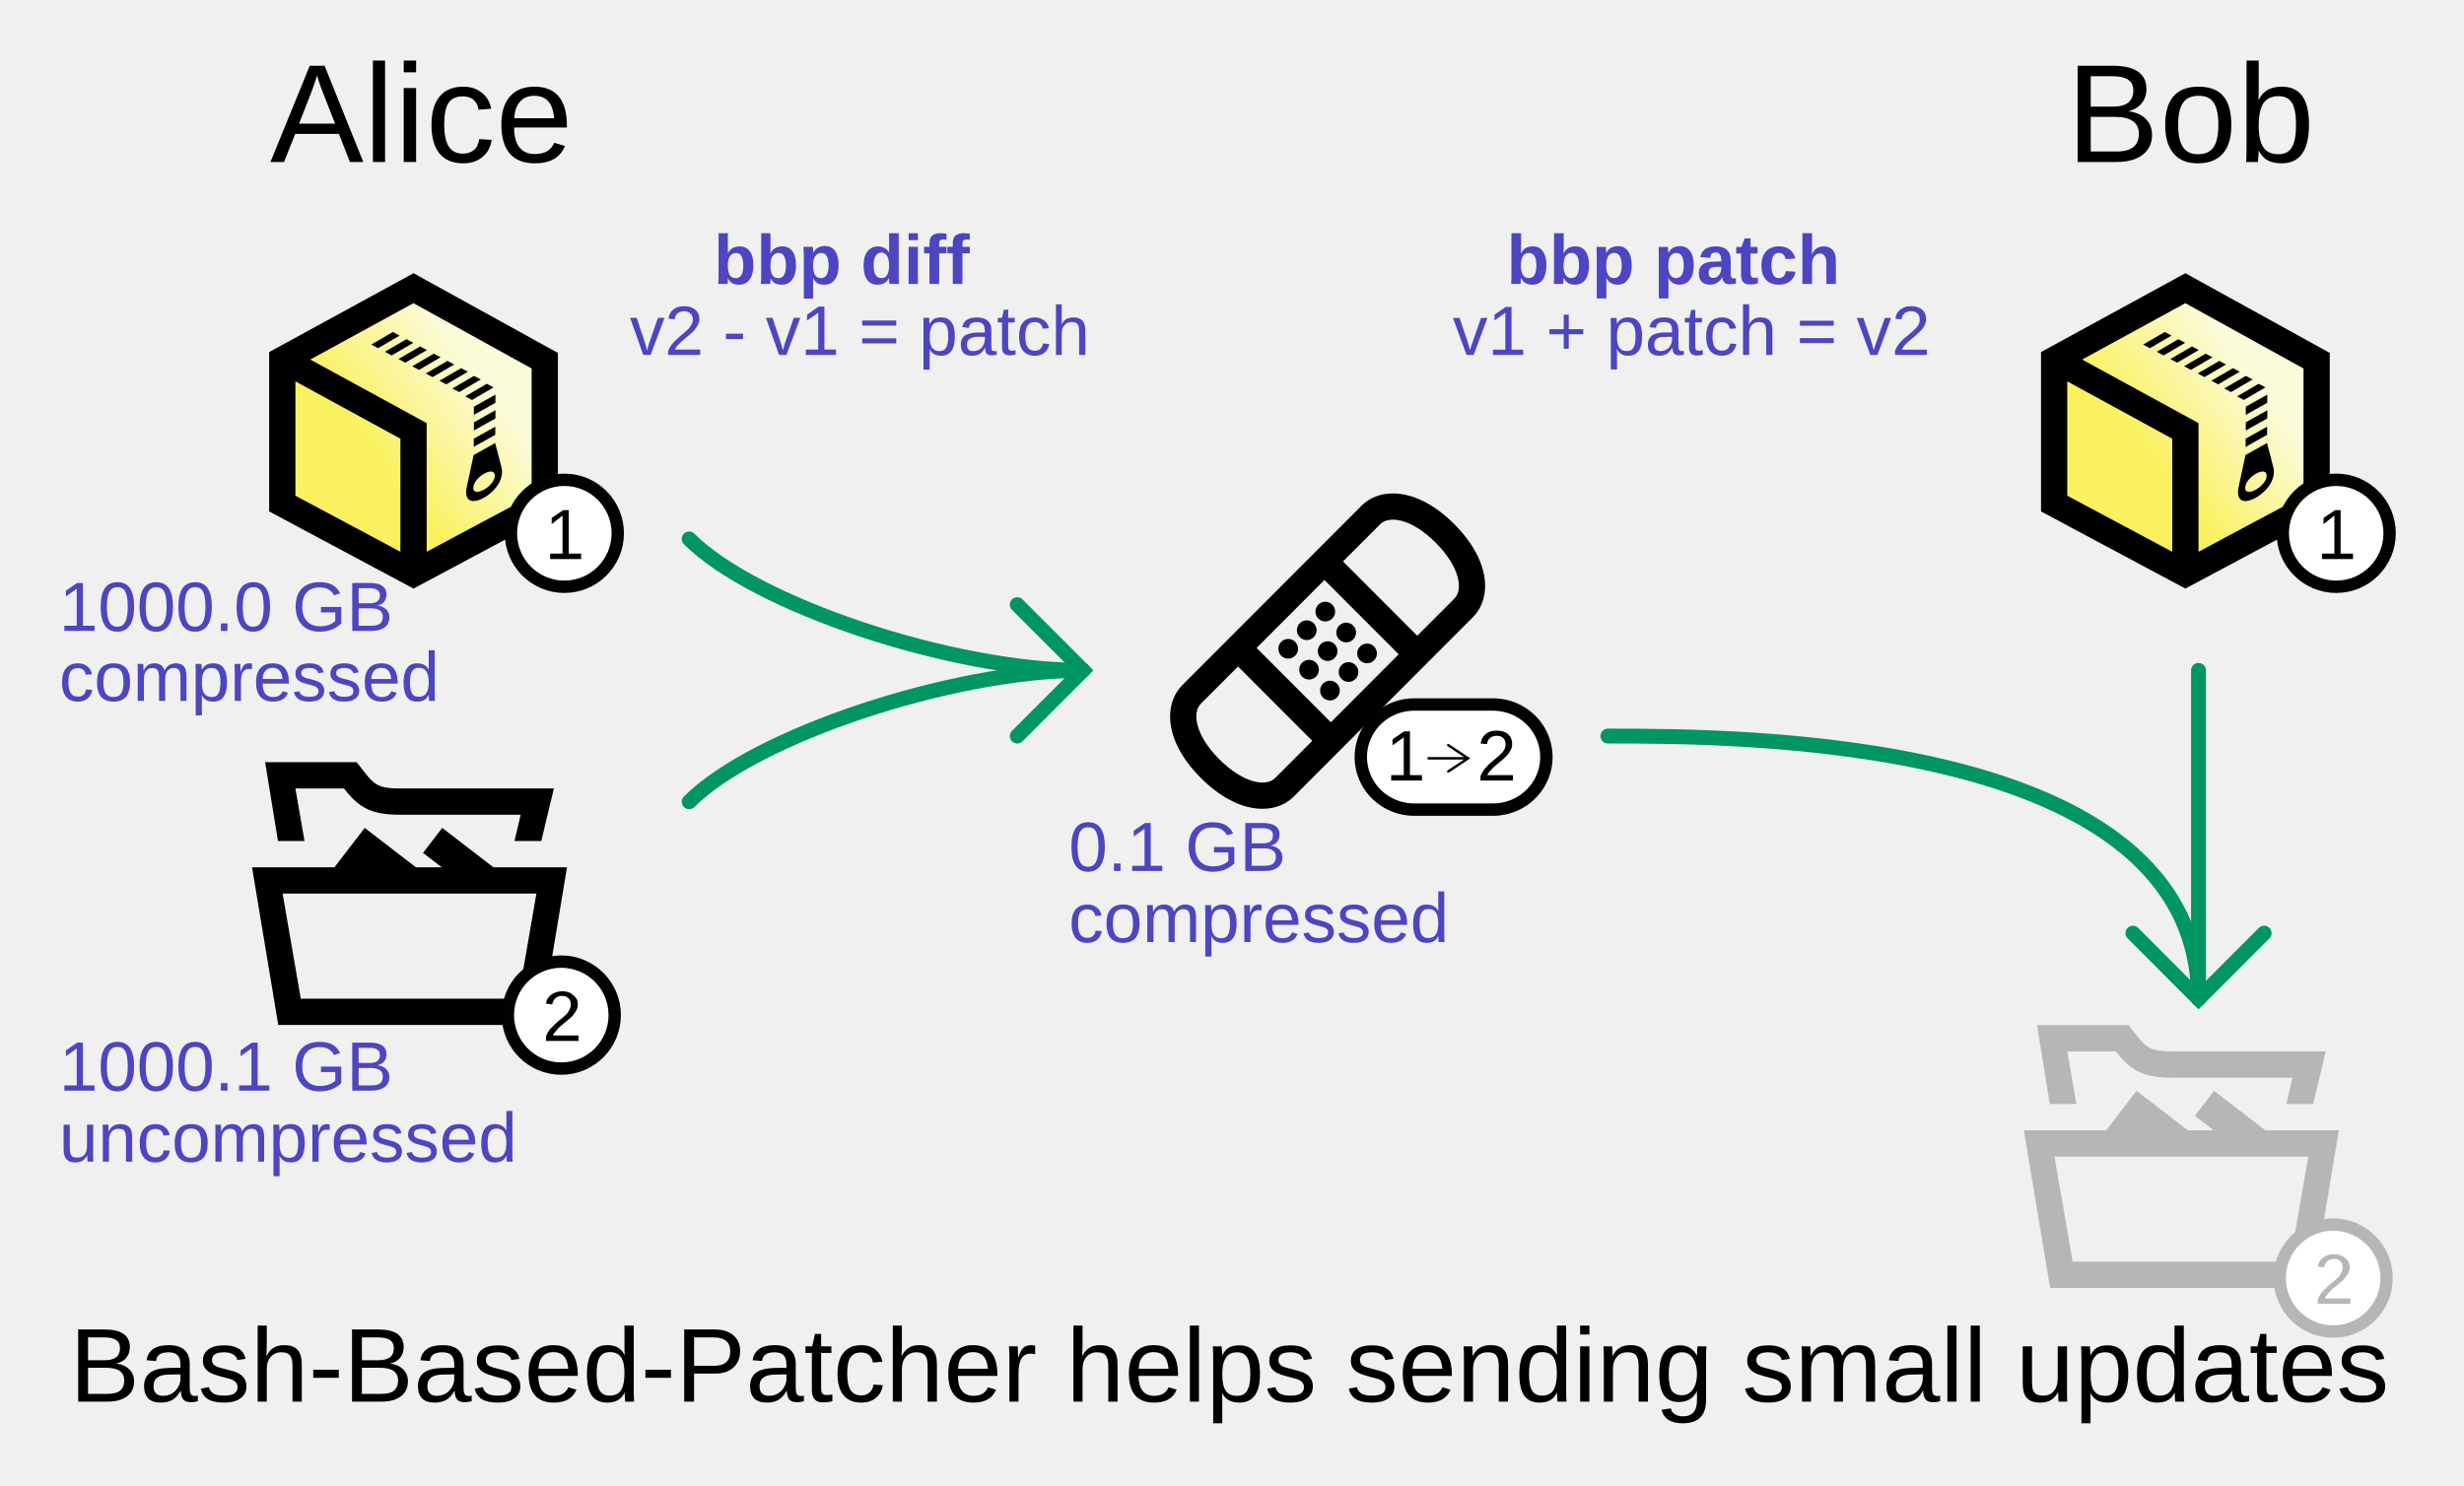
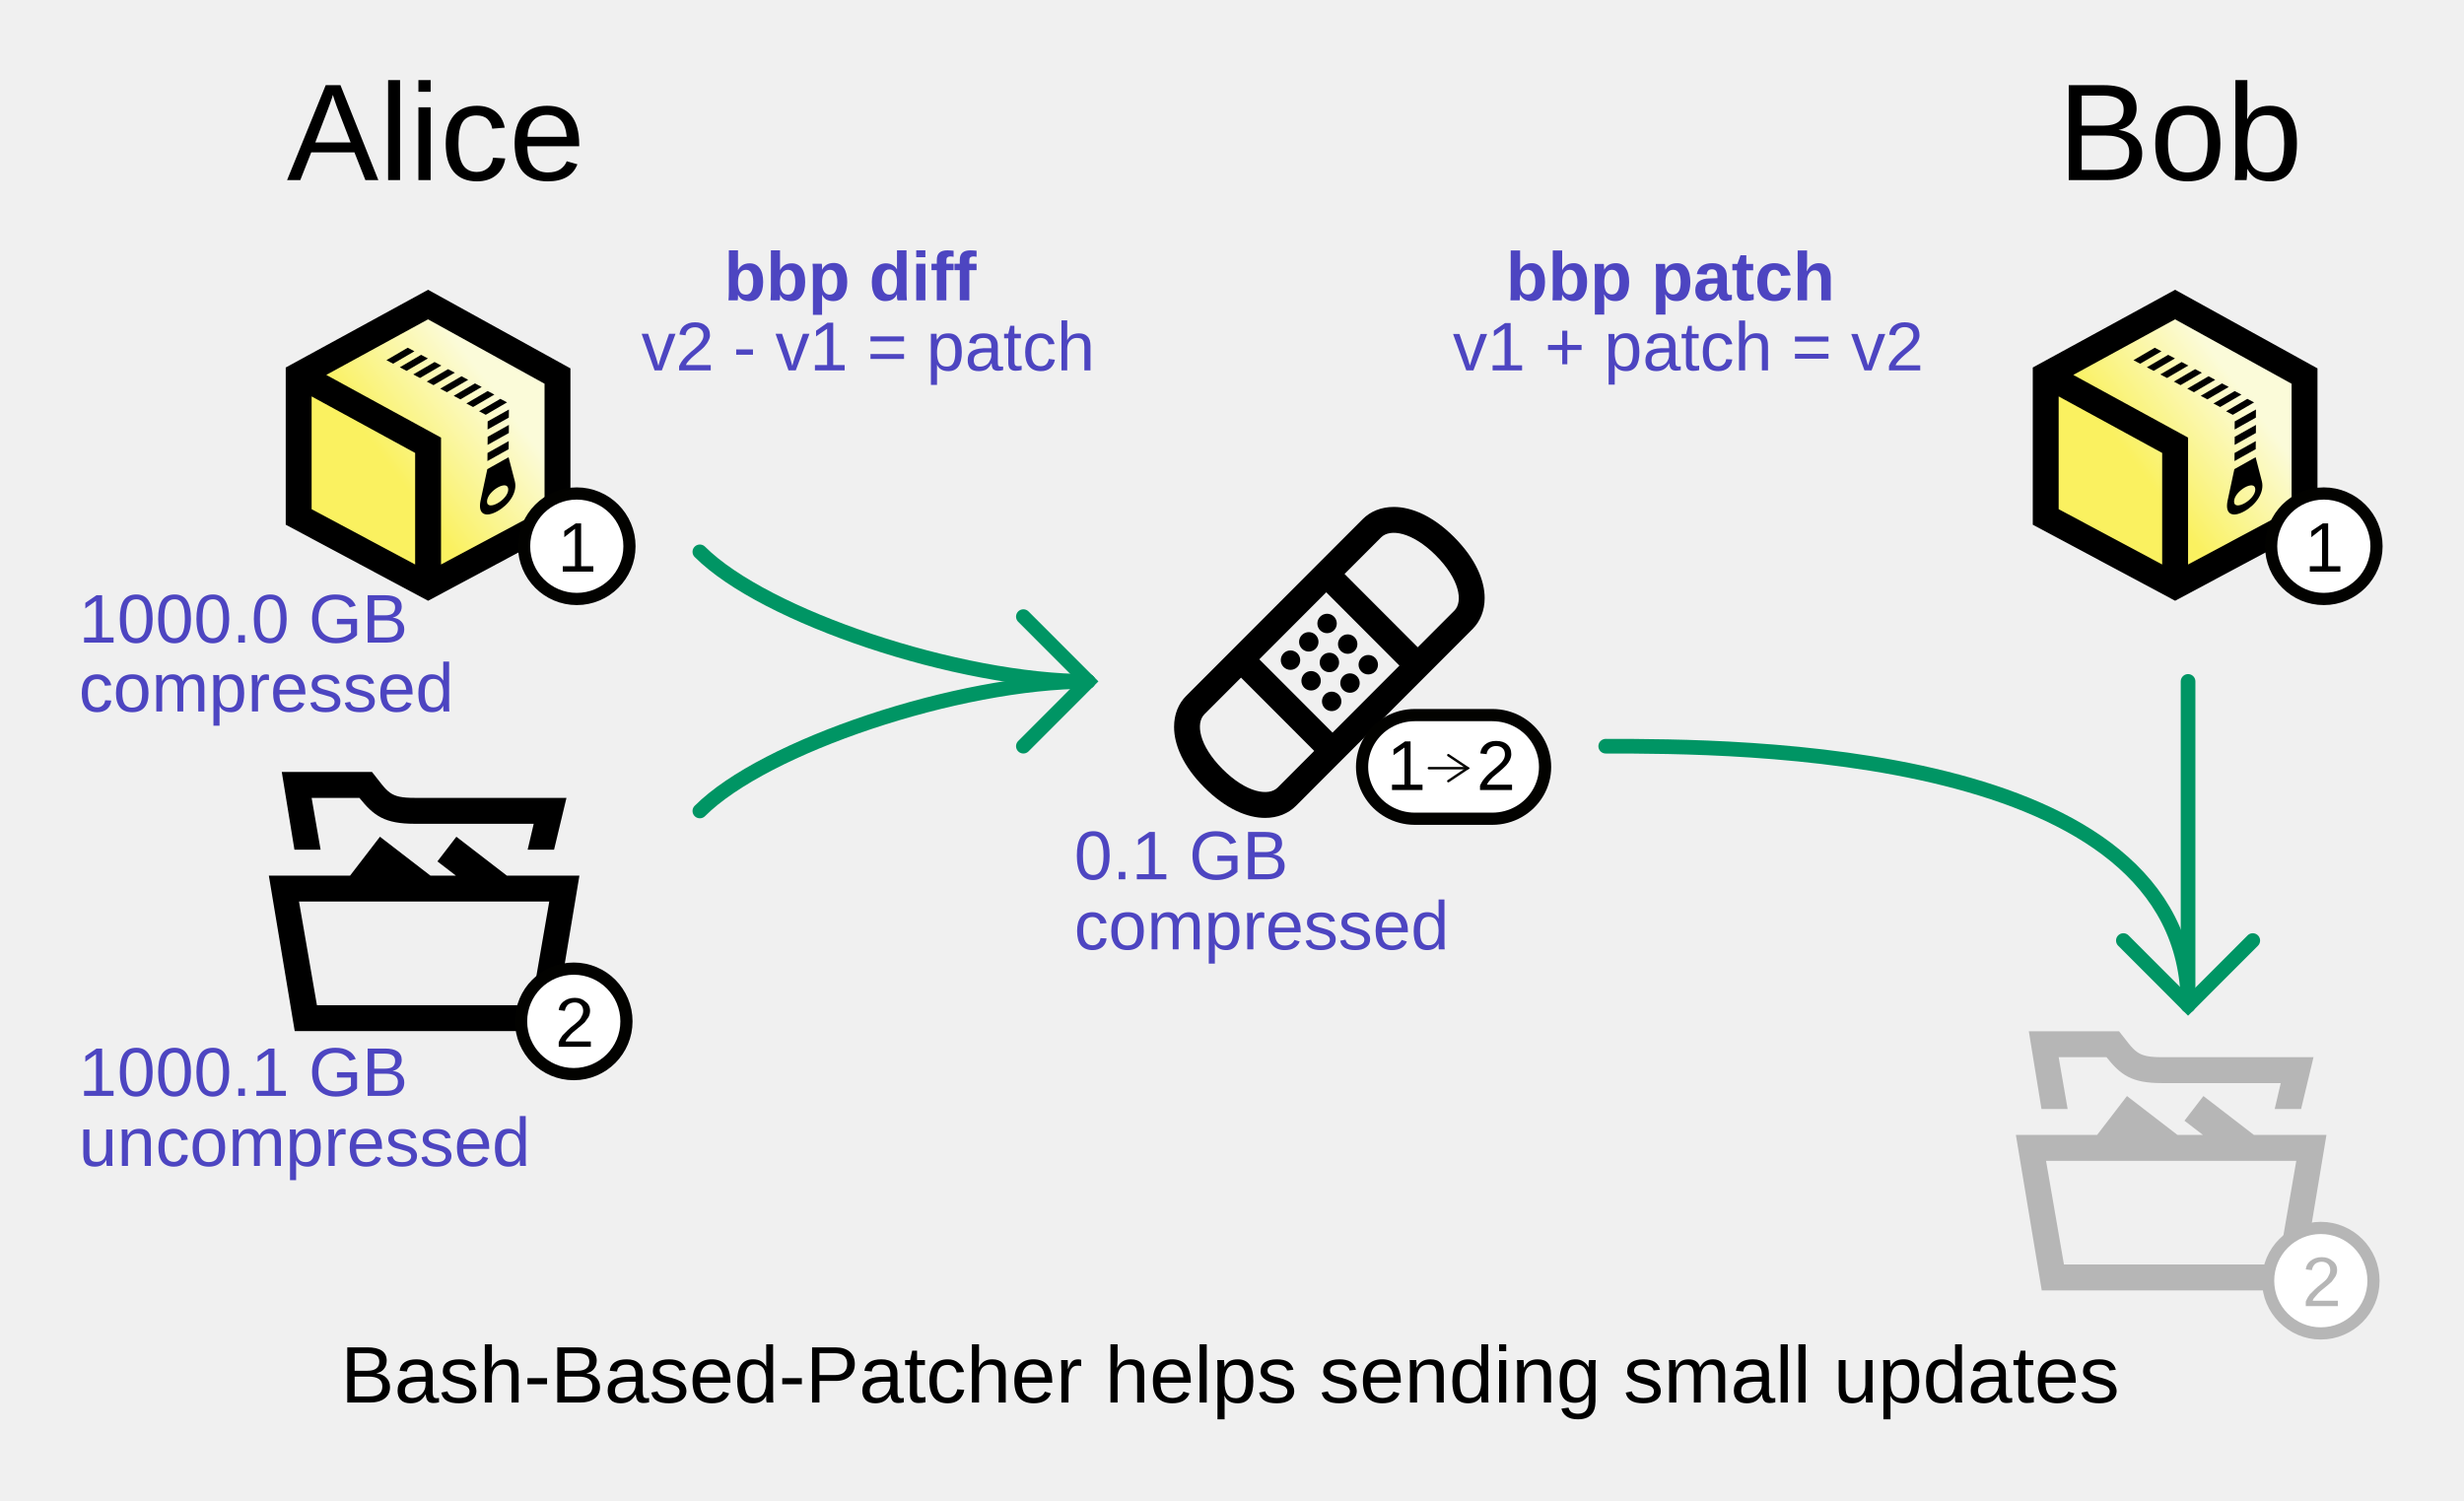
- <svg xmlns="http://www.w3.org/2000/svg" xmlns:xlink="http://www.w3.org/1999/xlink" width="199.006mm" height="120.007mm" viewBox="0 0 199.006 120.007" version="1.1" id="svg8">
+ <svg xmlns="http://www.w3.org/2000/svg" xmlns:xlink="http://www.w3.org/1999/xlink" width="151.375mm" height="92.208mm" viewBox="0 0 151.375 92.208" version="1.1" id="svg8">
  <defs id="defs2">
    <linearGradient id="linearGradient845">
      <stop style="stop-color:#faf160;stop-opacity:1" offset="0" id="stop841" />
      <stop style="stop-color:#fbfbd9;stop-opacity:1" offset="1" id="stop843" />
    </linearGradient>
-     <linearGradient xlink:href="#linearGradient845" id="linearGradient847" x1="7.938" y1="7.017" x2="10.054" y2="5.429" gradientUnits="userSpaceOnUse" gradientTransform="matrix(4.006441,0,0,4.011732,-52.51195,-22.68807)" />
-     <linearGradient gradientTransform="matrix(4.006441,0,0,4.011732,90.59314,-22.68807)" xlink:href="#linearGradient845" id="linearGradient847-1" x1="7.938" y1="7.017" x2="10.054" y2="5.429" gradientUnits="userSpaceOnUse" />
+     <linearGradient xlink:href="#linearGradient845" id="linearGradient847" x1="7.938" y1="7.017" x2="10.054" y2="5.429" gradientUnits="userSpaceOnUse" gradientTransform="matrix(3.004831,0,0,3.008799,-27.0388,-9.41302)" />
+     <linearGradient gradientTransform="matrix(3.004831,0,0,3.008799,80.29001,-9.41302)" xlink:href="#linearGradient845" id="linearGradient847-1" x1="7.938" y1="7.017" x2="10.054" y2="5.429" gradientUnits="userSpaceOnUse" />
  </defs>
-   <g id="layer1" transform="translate(49.86964,29.59134)">
-     <path id="path817" d="m -27.418,38.347 -1.038,-6.369 h 7.391 c 1.341,1.68 1.407,2.123 3.504,2.123 h 12.426 l -1.018,4.246 h -2.162 l 0.497,-2.123 h -9.743 c -2.466,0 -3.356,-0.65 -4.535,-2.123 h -3.916 l 0.736,4.246 z m 23.343,2.123 -2.12,12.737 H -27.395 l -2.12,-12.737 h 6.655 l 2.447,-3.184 4.134,3.184 h 2.088 l -1.515,-1.164 1.553,-2.02 4.134,3.184 z m -2.471,2.123 H -27.045 l 1.468,8.491 h 17.563 z" style="fill:#000000;fill-opacity:1;stroke-width:0.529" />
-     <path style="opacity:1;vector-effect:none;fill:url(#linearGradient847);fill-opacity:1;stroke:none;stroke-width:1.8;stroke-linecap:butt;stroke-linejoin:miter;stroke-miterlimit:4;stroke-dasharray:none;stroke-dashoffset:0;stroke-opacity:1;paint-order:normal" d="m -16.471,-6.215 -10.6,5.307 V 10.768 l 10.6,6.369 10.6,-6.369 V -0.908 Z" id="path839" />
-     <path id="path828" d="m -16.471,-7.52 -11.66,6.369 V 11.724 l 11.66,6.23 11.66,-6.23 V -1.083 Z m -1.06,22.502 -8.48,-4.53 V 1.215 l 8.48,4.631 z m 10.6,-4.53 -8.48,4.53 V 4.587 l -9.399,-5.134 8.334,-4.553 9.546,5.274 z m -4.673,-4.605 1.738,-0.973 -0.006,0.661 -1.738,0.974 z m 1.752,-2.298 -1.74,0.975 -0.006,0.662 1.74,-0.974 z m 0,-1.263 -1.74,0.975 -0.006,0.662 1.74,-0.974 z m -3.972,-0.829 1.744,-1.019 -0.55,-0.29 -1.745,1.018 z m 4.461,6.719 -0.515,-1.98 -1.74,0.975 -0.554,2.58 c -0.243,1.173 0.447,1.39 1.39,0.862 0.939,-0.528 1.641,-1.525 1.419,-2.438 z m -1.415,1.787 c -0.436,0.244 -0.87,0.278 -0.866,-0.144 0.005,-0.435 0.447,-0.904 0.885,-1.15 0.431,-0.242 0.859,-0.265 0.854,0.175 -0.005,0.422 -0.44,0.876 -0.873,1.119 z m -4.61,-11.278 -0.55,-0.291 -1.745,1.019 0.551,0.291 z m -1.653,-0.877 -1.745,1.019 0.554,0.294 1.745,-1.019 z m 2.112,3.062 1.743,-1.017 -0.546,-0.291 -1.746,1.017 z m 3.181,1.851 1.745,-1.019 -0.551,-0.29 -1.744,1.018 z m -6.391,-5.495 -1.744,1.019 0.547,0.291 1.746,-1.018 z m 2.112,3.063 1.745,-1.019 -0.551,-0.291 -1.744,1.018 z m 3.242,1.793 1.745,-1.018 -0.549,-0.291 -1.745,1.019 z" style="fill:#000000;fill-opacity:1;stroke-width:0.529" />
-     <g id="g903" transform="matrix(4.006441,0,0,4.011732,-62.59177,-26.33676)" style="stroke-width:0.249;stroke-miterlimit:4;stroke-dasharray:none">
+   <g id="layer1" transform="translate(26.30707,15.84047)">
+     <path id="path817" d="m -8.218,36.363 -0.778,-4.776 h 5.543 c 1.006,1.26 1.055,1.592 2.628,1.592 H 8.494 l -0.763,3.184 h -1.622 L 6.482,34.771 h -7.307 c -1.849,0 -2.517,-0.487 -3.401,-1.592 h -2.937 l 0.552,3.184 z m 17.507,1.592 -1.59,9.553 H -8.201 l -1.59,-9.553 h 4.991 L -2.965,35.567 0.135,37.955 H 1.701 L 0.565,37.082 1.73,35.567 4.831,37.955 Z M 7.436,39.547 H -7.938 l 1.101,6.369 H 6.335 Z" style="fill:#000000;fill-opacity:1;stroke-width:0.397" />
+     <path style="opacity:1;vector-effect:none;fill:url(#linearGradient847);fill-opacity:1;stroke:none;stroke-width:1.35;stroke-linecap:butt;stroke-linejoin:miter;stroke-miterlimit:4;stroke-dasharray:none;stroke-dashoffset:0;stroke-opacity:1;paint-order:normal" d="m -0.008,2.942 -7.95,3.98 v 8.757 l 7.95,4.776 7.95,-4.776 V 6.922 Z" id="path839" />
+     <path id="path828" d="M -0.008,1.963 -8.753,6.739 V 16.396 L -0.008,21.069 8.737,16.396 V 6.791 Z m -0.795,16.877 -6.36,-3.398 V 8.514 l 6.36,3.473 z m 7.95,-3.398 -6.36,3.398 V 11.044 L -6.262,7.193 -0.012,3.779 7.147,7.734 Z m -3.504,-3.453 1.304,-0.73 -0.005,0.496 -1.304,0.731 z M 4.957,10.265 3.652,10.997 3.648,11.493 4.952,10.763 Z m 0,-0.947 -1.305,0.732 -0.005,0.497 L 4.952,9.815 Z M 1.978,8.696 3.286,7.932 2.873,7.714 1.565,8.478 Z m 3.345,5.039 -0.386,-1.485 -1.305,0.732 -0.416,1.935 c -0.182,0.88 0.336,1.043 1.042,0.646 0.704,-0.396 1.231,-1.144 1.065,-1.829 z m -1.061,1.341 c -0.327,0.183 -0.653,0.209 -0.65,-0.108 0.004,-0.326 0.336,-0.678 0.664,-0.862 0.324,-0.181 0.644,-0.199 0.641,0.131 -0.004,0.317 -0.33,0.657 -0.655,0.839 z m -3.458,-8.458 -0.413,-0.218 -1.309,0.764 0.413,0.218 z m -1.239,-0.658 -1.309,0.764 0.416,0.221 1.309,-0.764 z M 1.149,8.256 2.456,7.494 2.047,7.276 0.737,8.038 Z m 2.386,1.388 1.309,-0.764 -0.413,-0.217 -1.308,0.763 z m -4.793,-4.121 -1.308,0.764 0.41,0.218 1.309,-0.763 z M 0.325,7.821 1.634,7.057 1.22,6.839 -0.087,7.602 Z M 2.756,9.166 4.065,8.402 3.653,8.184 2.345,8.948 Z" style="fill:#000000;fill-opacity:1;stroke-width:0.397" />
+     <g id="g903" transform="matrix(3.004831,0,0,3.008799,-34.59867,-12.14954)" style="stroke-width:0.249;stroke-miterlimit:4;stroke-dasharray:none">
      <circle r="1.077" cy="9.927" cx="14.552" id="path849" style="opacity:1;vector-effect:none;fill:#ffffff;fill-opacity:1;stroke:#020200;stroke-width:0.249;stroke-linecap:butt;stroke-linejoin:miter;stroke-miterlimit:4;stroke-dasharray:none;stroke-dashoffset:0;stroke-opacity:1;paint-order:normal" />
      <text id="text853" y="10.444" x="14.156" style="font-style:normal;font-weight:normal;font-size:1.439px;line-height:125%;font-family:sans-serif;letter-spacing:0px;word-spacing:0px;fill:#000000;fill-opacity:1;stroke:none;stroke-width:0.249;stroke-linecap:butt;stroke-linejoin:miter;stroke-miterlimit:4;stroke-dasharray:none;stroke-opacity:1" xml:space="preserve">
        <tspan style="font-style:normal;font-variant:normal;font-weight:normal;font-stretch:normal;font-family:Arial;-inkscape-font-specification:Arial;stroke-width:0.249;stroke-miterlimit:4;stroke-dasharray:none" y="10.444" x="14.156" id="tspan851">1</tspan>
      </text>
    </g>
-     <g id="g908" transform="matrix(4.006441,0,0,4.011732,-64.95793,-4.396889)" style="stroke-width:0.249;stroke-miterlimit:4;stroke-dasharray:none">
+     <g id="g908" transform="matrix(3.004831,0,0,3.008799,-36.37329,4.305362)" style="stroke-width:0.249;stroke-miterlimit:4;stroke-dasharray:none">
      <circle r="1.077" cy="14.16" cx="15.081" id="path849-6" style="opacity:1;vector-effect:none;fill:#ffffff;fill-opacity:1;stroke:#020200;stroke-width:0.249;stroke-linecap:butt;stroke-linejoin:miter;stroke-miterlimit:4;stroke-dasharray:none;stroke-dashoffset:0;stroke-opacity:1;paint-order:normal" />
      <text id="text853-2" y="14.678" x="14.697" style="font-style:normal;font-weight:normal;font-size:1.439px;line-height:125%;font-family:sans-serif;letter-spacing:0px;word-spacing:0px;fill:#000000;fill-opacity:1;stroke:none;stroke-width:0.249;stroke-linecap:butt;stroke-linejoin:miter;stroke-miterlimit:4;stroke-dasharray:none;stroke-opacity:1" xml:space="preserve">
        <tspan style="font-style:normal;font-variant:normal;font-weight:normal;font-stretch:normal;font-family:Arial;-inkscape-font-specification:Arial;stroke-width:0.249;stroke-miterlimit:4;stroke-dasharray:none" y="14.678" x="14.697" id="tspan851-84">2</tspan>
      </text>
    </g>
-     <path id="path910" d="m 67.578,12.74 c -1.746,-1.747 -3.496,-2.471 -4.948,-2.471 -1.029,0.001 -1.909,0.365 -2.53,0.987 L 45.622,25.753 c -0.623,0.623 -0.987,1.504 -0.987,2.534 0,1.454 0.724,3.207 2.469,4.954 1.768,1.772 3.532,2.504 4.99,2.504 1.028,0 1.903,-0.364 2.523,-0.985 l 14.476,-14.495 c 0.621,-0.622 0.984,-1.498 0.984,-2.527 0,-1.459 -0.731,-3.225 -2.499,-4.996 z m -1.5,1.501 c 1.96,1.962 2.243,3.794 1.517,4.522 l -2.999,3.002 -5.997,-6.005 2.998,-3.002 c 0.728,-0.729 2.544,-0.455 4.481,1.483 z m -2.981,9.024 -5.481,5.489 -5.997,-6.005 5.481,-5.489 z m -14.494,8.473 c -1.936,-1.939 -2.208,-3.759 -1.482,-4.487 l 2.999,-3.002 5.997,6.005 -2.999,3.003 c -0.726,0.728 -2.557,0.444 -4.515,-1.519 z m 7.63,-9.857 c -0.311,0.311 -0.814,0.311 -1.125,0 -0.311,-0.313 -0.311,-0.815 0,-1.126 0.311,-0.31 0.814,-0.311 1.125,0 0.311,0.312 0.311,0.816 0,1.126 z m 3.374,2.252 c -0.31,-0.312 -0.815,-0.312 -1.126,-0.001 -0.31,0.311 -0.31,0.815 0.001,1.127 0.31,0.308 0.814,0.311 1.125,0 0.31,-0.312 0.31,-0.816 0,-1.126 z m -1.687,-1.689 c -0.311,-0.312 -0.816,-0.312 -1.125,0 -0.311,0.311 -0.311,0.814 0,1.125 0.311,0.312 0.814,0.312 1.125,0 0.31,-0.312 0.311,-0.814 0,-1.125 z m -0.189,-2.067 c -0.311,0.311 -0.814,0.31 -1.125,0 -0.311,-0.311 -0.311,-0.815 0,-1.126 0.311,-0.311 0.814,-0.311 1.125,0 0.31,0.311 0.311,0.815 0,1.126 z m 3.373,2.251 c -0.311,-0.311 -0.814,-0.31 -1.125,0 -0.311,0.311 -0.311,0.815 0,1.126 0.311,0.311 0.814,0.311 1.125,0 0.311,-0.31 0.311,-0.815 0,-1.126 z m -1.685,-1.689 c -0.311,-0.31 -0.816,-0.31 -1.126,0.001 -0.31,0.31 -0.31,0.816 0,1.126 0.312,0.31 0.815,0.311 1.126,0.001 0.308,-0.313 0.311,-0.817 0,-1.128 z m -4.685,2.442 c -0.311,0.31 -0.814,0.31 -1.125,0 -0.311,-0.311 -0.311,-0.816 0,-1.126 0.311,-0.311 0.814,-0.311 1.125,0 0.311,0.311 0.311,0.815 0,1.126 z m 3.373,2.251 c -0.312,-0.311 -0.814,-0.311 -1.125,0 -0.311,0.311 -0.31,0.815 0,1.126 0.311,0.312 0.815,0.312 1.125,0 0.311,-0.312 0.311,-0.814 0,-1.126 z m -1.687,-1.69 c -0.308,-0.309 -0.814,-0.311 -1.125,0 -0.308,0.312 -0.308,0.817 0,1.126 0.311,0.311 0.815,0.311 1.125,0 0.311,-0.312 0.311,-0.815 0,-1.126 z" style="fill:#000000;fill-opacity:1;stroke-width:0.529" />
-     <path style="opacity:1;vector-effect:none;fill:#ffffff;fill-opacity:1;stroke:#020200;stroke-width:1;stroke-linecap:butt;stroke-linejoin:miter;stroke-miterlimit:4;stroke-dasharray:none;stroke-dashoffset:0;stroke-opacity:1;paint-order:normal" d="m 70.711,35.811 c 1.542,0 2.966,-0.809 3.737,-2.123 0.771,-1.314 0.771,-2.932 0,-4.246 -0.771,-1.314 -2.195,-2.123 -3.737,-2.123 h -6.36 c -1.542,0 -2.966,0.809 -3.737,2.123 -0.771,1.314 -0.771,2.932 0,4.246 0.771,1.314 2.195,2.123 3.737,2.123 z" id="path849-8" />
-     <text xml:space="preserve" style="font-style:normal;font-weight:normal;font-size:5.77px;line-height:125%;font-family:sans-serif;letter-spacing:0px;word-spacing:0px;fill:#000000;fill-opacity:1;stroke:none;stroke-width:0.529px;stroke-linecap:butt;stroke-linejoin:miter;stroke-opacity:1" x="62.093" y="33.437" id="text853-1" transform="scale(0.9993403,1.00066)">
-       <tspan id="tspan851-9" x="62.093" y="33.437" style="font-style:normal;font-variant:normal;font-weight:normal;font-stretch:normal;font-family:Arial;-inkscape-font-specification:Arial;stroke-width:0.529px">1 </tspan>
+     <path id="path910" d="M 63.028,17.158 C 61.719,15.848 60.406,15.305 59.317,15.305 58.545,15.306 57.885,15.579 57.419,16.045 L 46.562,26.917 c -0.467,0.467 -0.74,1.128 -0.74,1.9 0,1.091 0.543,2.405 1.852,3.715 1.326,1.329 2.649,1.878 3.742,1.878 0.771,0 1.427,-0.273 1.892,-0.739 L 64.164,22.801 c 0.466,-0.467 0.738,-1.123 0.738,-1.895 0,-1.095 -0.549,-2.418 -1.874,-3.747 z M 61.903,18.284 c 1.47,1.471 1.682,2.845 1.138,3.391 l -2.249,2.251 -4.497,-4.503 2.248,-2.251 c 0.546,-0.547 1.908,-0.342 3.361,1.112 z m -2.236,6.768 -4.111,4.117 -4.497,-4.503 4.111,-4.117 z M 48.797,31.407 c -1.452,-1.454 -1.656,-2.819 -1.111,-3.365 l 2.249,-2.251 4.497,4.503 -2.249,2.252 c -0.545,0.546 -1.918,0.333 -3.386,-1.139 z m 5.723,-7.392 c -0.233,0.233 -0.611,0.233 -0.844,0 -0.233,-0.235 -0.233,-0.611 0,-0.845 0.233,-0.232 0.611,-0.233 0.844,0 0.233,0.234 0.233,0.612 0,0.845 z m 2.531,1.689 c -0.232,-0.234 -0.611,-0.234 -0.844,-8.25e-4 -0.232,0.233 -0.232,0.611 8.25e-4,0.845 0.232,0.231 0.611,0.233 0.844,0 0.232,-0.234 0.232,-0.612 0,-0.845 z m -1.265,-1.267 c -0.233,-0.234 -0.612,-0.234 -0.844,0 -0.233,0.233 -0.233,0.611 0,0.844 0.233,0.234 0.611,0.234 0.844,0 0.232,-0.234 0.233,-0.611 0,-0.844 z m -0.142,-1.55 c -0.233,0.233 -0.611,0.232 -0.844,0 -0.233,-0.233 -0.233,-0.611 0,-0.845 0.233,-0.233 0.611,-0.233 0.844,0 0.232,0.233 0.233,0.611 0,0.845 z m 2.53,1.688 c -0.233,-0.233 -0.611,-0.232 -0.844,0 -0.233,0.233 -0.233,0.611 0,0.845 0.233,0.233 0.611,0.233 0.844,0 0.233,-0.232 0.233,-0.611 0,-0.845 z m -1.264,-1.267 c -0.233,-0.232 -0.612,-0.232 -0.844,8.25e-4 -0.232,0.232 -0.232,0.612 0,0.845 0.234,0.232 0.611,0.233 0.844,8.25e-4 0.231,-0.235 0.233,-0.613 0,-0.846 z m -3.514,1.832 c -0.233,0.232 -0.611,0.232 -0.844,0 -0.233,-0.233 -0.233,-0.612 0,-0.845 0.233,-0.233 0.611,-0.233 0.844,0 0.233,0.233 0.233,0.611 0,0.845 z m 2.53,1.688 c -0.234,-0.233 -0.611,-0.233 -0.844,0 -0.233,0.233 -0.232,0.611 0,0.845 0.233,0.234 0.611,0.234 0.844,0 0.233,-0.234 0.233,-0.611 0,-0.845 z M 54.661,25.563 c -0.231,-0.232 -0.611,-0.233 -0.844,0 -0.231,0.234 -0.231,0.613 0,0.845 0.233,0.233 0.611,0.233 0.844,0 0.233,-0.234 0.233,-0.611 0,-0.845 z" style="fill:#000000;fill-opacity:1;stroke-width:0.397" />
+     <path style="opacity:1;vector-effect:none;fill:#ffffff;fill-opacity:1;stroke:#020200;stroke-width:0.75;stroke-linecap:butt;stroke-linejoin:miter;stroke-miterlimit:4;stroke-dasharray:none;stroke-dashoffset:0;stroke-opacity:1;paint-order:normal" d="m 65.378,34.461 c 1.156,0 2.225,-0.607 2.803,-1.592 0.578,-0.985 0.578,-2.199 0,-3.184 -0.578,-0.985 -1.646,-1.592 -2.803,-1.592 h -4.77 c -1.156,0 -2.225,0.607 -2.803,1.592 -0.578,0.985 -0.578,2.199 0,3.184 0.578,0.985 1.646,1.592 2.803,1.592 z" id="path849-8" />
+     <text xml:space="preserve" style="font-style:normal;font-weight:normal;font-size:4.327px;line-height:125%;font-family:sans-serif;letter-spacing:0px;word-spacing:0px;fill:#000000;fill-opacity:1;stroke:none;stroke-width:0.397px;stroke-linecap:butt;stroke-linejoin:miter;stroke-opacity:1" x="58.923" y="32.676" id="text853-1" transform="scale(0.9993403,1.00066)">
+       <tspan id="tspan851-9" x="58.923" y="32.676" style="font-style:normal;font-variant:normal;font-weight:normal;font-stretch:normal;font-family:Arial;-inkscape-font-specification:Arial;stroke-width:0.397px">1 </tspan>
    </text>
-     <text id="text853-2-4" y="33.437" x="69.45" style="font-style:normal;font-weight:normal;font-size:5.77px;line-height:125%;font-family:sans-serif;letter-spacing:0px;word-spacing:0px;fill:#000000;fill-opacity:1;stroke:none;stroke-width:0.529px;stroke-linecap:butt;stroke-linejoin:miter;stroke-opacity:1" xml:space="preserve" transform="scale(0.9993403,1.00066)">
-       <tspan style="font-style:normal;font-variant:normal;font-weight:normal;font-stretch:normal;font-family:Arial;-inkscape-font-specification:Arial;stroke-width:0.529px" y="33.437" x="69.45" id="tspan851-84-9">2</tspan>
+     <text id="text853-2-4" y="32.676" x="64.441" style="font-style:normal;font-weight:normal;font-size:4.327px;line-height:125%;font-family:sans-serif;letter-spacing:0px;word-spacing:0px;fill:#000000;fill-opacity:1;stroke:none;stroke-width:0.397px;stroke-linecap:butt;stroke-linejoin:miter;stroke-opacity:1" xml:space="preserve" transform="scale(0.9993403,1.00066)">
+       <tspan style="font-style:normal;font-variant:normal;font-weight:normal;font-stretch:normal;font-family:Arial;-inkscape-font-specification:Arial;stroke-width:0.397px" y="32.676" x="64.441" id="tspan851-84-9">2</tspan>
    </text>
-     <g id="g1000" transform="matrix(4.006441,0,0,4.011732,12.50798,-70.78492)" style="stroke-width:0.499">
+     <g id="g1000" transform="matrix(3.004831,0,0,3.008799,21.72615,-45.48566)" style="stroke-width:0.499">
      <path id="path994" d="m 13.229,25.538 h 0.794 v 0 0" style="opacity:1;vector-effect:none;fill:none;fill-opacity:1;stroke:#020200;stroke-width:0.05;stroke-linecap:round;stroke-linejoin:miter;stroke-miterlimit:4;stroke-dasharray:none;stroke-dashoffset:0;stroke-opacity:1;paint-order:markers stroke fill" />
      <path id="path996" d="m 13.626,25.273 0.397,0.265 -0.397,0.265" style="opacity:1;vector-effect:none;fill:none;fill-opacity:1;stroke:#020200;stroke-width:0.05;stroke-linecap:round;stroke-linejoin:miter;stroke-miterlimit:4;stroke-dasharray:none;stroke-dashoffset:0;stroke-opacity:1;paint-order:markers stroke fill" />
    </g>
-     <path id="path817-6" d="m 115.687,59.588 -1.038,-6.369 h 7.391 c 1.341,1.68 1.407,2.123 3.504,2.123 h 12.426 l -1.018,4.246 h -2.162 l 0.497,-2.123 h -9.743 c -2.466,0 -3.356,-0.65 -4.535,-2.123 h -3.916 l 0.736,4.246 z m 23.343,2.123 -2.12,12.737 h -21.201 l -2.12,-12.737 h 6.655 l 2.447,-3.184 4.134,3.184 h 2.088 l -1.515,-1.164 1.553,-2.02 4.134,3.184 z m -2.471,2.123 h -20.499 l 1.468,8.491 h 17.563 z" style="fill:#b6b6b6;fill-opacity:1;stroke:none;stroke-width:0.529;stroke-opacity:1" />
-     <path style="opacity:1;vector-effect:none;fill:url(#linearGradient847-1);fill-opacity:1;stroke:none;stroke-width:1.8;stroke-linecap:butt;stroke-linejoin:miter;stroke-miterlimit:4;stroke-dasharray:none;stroke-dashoffset:0;stroke-opacity:1;paint-order:normal" d="m 126.634,-6.215 -10.6,5.307 V 10.768 l 10.6,6.369 10.6,-6.369 V -0.908 Z" id="path839-2" />
-     <path id="path828-4" d="M 126.634,-7.52 114.974,-1.152 V 11.724 l 11.66,6.23 11.66,-6.23 V -1.083 Z m -1.06,22.502 -8.48,-4.53 V 1.215 l 8.48,4.631 z m 10.6,-4.53 -8.48,4.53 V 4.587 l -9.399,-5.134 8.334,-4.553 9.546,5.274 z m -4.673,-4.605 1.738,-0.973 -0.006,0.661 -1.738,0.974 z m 1.752,-2.298 -1.74,0.975 -0.006,0.662 1.74,-0.974 z m 0,-1.263 -1.74,0.975 -0.006,0.662 1.74,-0.974 z m -3.972,-0.829 1.744,-1.019 -0.55,-0.29 -1.745,1.018 z m 4.461,6.719 -0.515,-1.98 -1.74,0.975 -0.554,2.58 c -0.243,1.173 0.447,1.39 1.39,0.862 0.939,-0.528 1.641,-1.525 1.419,-2.438 z m -1.415,1.787 c -0.436,0.244 -0.87,0.278 -0.866,-0.144 0.005,-0.435 0.447,-0.904 0.885,-1.15 0.431,-0.242 0.859,-0.265 0.854,0.175 -0.005,0.422 -0.44,0.876 -0.873,1.119 z m -4.61,-11.278 -0.55,-0.291 -1.745,1.019 0.551,0.291 z m -1.653,-0.877 -1.745,1.019 0.554,0.294 1.745,-1.019 z m 2.112,3.062 1.743,-1.017 -0.546,-0.291 -1.746,1.017 z m 3.181,1.851 1.745,-1.019 -0.551,-0.29 -1.744,1.018 z m -6.391,-5.495 -1.744,1.019 0.547,0.291 1.746,-1.018 z m 2.112,3.063 1.745,-1.019 -0.551,-0.291 -1.744,1.018 z m 3.242,1.793 1.745,-1.018 -0.549,-0.291 -1.745,1.019 z" style="fill:#000000;fill-opacity:1;stroke-width:0.529" />
-     <g id="g903-1" transform="matrix(4.006441,0,0,4.011732,80.51331,-26.33675)" style="stroke-width:0.249;stroke-miterlimit:4;stroke-dasharray:none">
+     <path id="path817-6" d="m 99.111,52.294 -0.778,-4.776 h 5.543 c 1.006,1.26 1.055,1.592 2.628,1.592 h 9.319 l -0.763,3.184 h -1.622 l 0.373,-1.592 h -7.307 c -1.849,0 -2.517,-0.487 -3.401,-1.592 h -2.937 l 0.552,3.184 z m 17.507,1.592 -1.59,9.553 H 99.127 l -1.59,-9.553 h 4.991 l 1.835,-2.388 3.101,2.388 h 1.566 l -1.136,-0.873 1.165,-1.515 3.101,2.388 z m -1.853,1.592 H 99.391 L 100.492,61.847 h 13.172 z" style="fill:#b6b6b6;fill-opacity:1;stroke:none;stroke-width:0.397;stroke-opacity:1" />
+     <path style="opacity:1;vector-effect:none;fill:url(#linearGradient847-1);fill-opacity:1;stroke:none;stroke-width:1.35;stroke-linecap:butt;stroke-linejoin:miter;stroke-miterlimit:4;stroke-dasharray:none;stroke-dashoffset:0;stroke-opacity:1;paint-order:normal" d="m 107.321,2.942 -7.95,3.98 v 8.757 l 7.95,4.776 7.95,-4.776 V 6.922 Z" id="path839-2" />
+     <path id="path828-4" d="M 107.321,1.963 98.576,6.739 V 16.396 l 8.745,4.672 8.745,-4.672 V 6.791 Z m -0.795,16.877 -6.36,-3.398 V 8.514 l 6.36,3.473 z m 7.95,-3.398 -6.36,3.398 v -7.796 l -7.05,-3.851 6.251,-3.414 7.159,3.956 z m -3.504,-3.453 1.304,-0.73 -0.004,0.496 -1.304,0.731 z m 1.314,-1.724 -1.305,0.732 -0.004,0.497 1.305,-0.731 z m 0,-0.947 -1.305,0.732 -0.004,0.497 1.305,-0.731 z m -2.979,-0.622 1.308,-0.764 -0.413,-0.217 -1.309,0.763 z m 3.345,5.039 -0.386,-1.485 -1.305,0.732 -0.416,1.935 c -0.182,0.88 0.335,1.043 1.042,0.646 0.704,-0.396 1.231,-1.144 1.065,-1.829 z m -1.061,1.341 c -0.327,0.183 -0.653,0.209 -0.65,-0.108 0.004,-0.326 0.336,-0.678 0.664,-0.862 0.324,-0.181 0.644,-0.199 0.641,0.131 -0.004,0.317 -0.33,0.657 -0.655,0.839 z m -3.458,-8.458 -0.413,-0.218 -1.309,0.764 0.413,0.218 z m -1.239,-0.658 -1.309,0.764 0.416,0.221 1.309,-0.764 z m 1.584,2.297 1.307,-0.763 -0.409,-0.218 -1.309,0.763 z m 2.386,1.388 1.309,-0.764 -0.413,-0.217 -1.308,0.763 z m -4.793,-4.121 -1.308,0.764 0.41,0.218 1.309,-0.763 z m 1.584,2.297 1.309,-0.764 -0.413,-0.218 -1.308,0.763 z m 2.431,1.345 1.309,-0.763 -0.412,-0.218 -1.309,0.764 z" style="fill:#000000;fill-opacity:1;stroke-width:0.397" />
+     <g id="g903-1" transform="matrix(3.004831,0,0,3.008799,72.73014,-12.14954)" style="stroke-width:0.249;stroke-miterlimit:4;stroke-dasharray:none">
      <circle r="1.077" cy="9.927" cx="14.552" id="path849-3" style="opacity:1;vector-effect:none;fill:#ffffff;fill-opacity:1;stroke:#020200;stroke-width:0.249;stroke-linecap:butt;stroke-linejoin:miter;stroke-miterlimit:4;stroke-dasharray:none;stroke-dashoffset:0;stroke-opacity:1;paint-order:normal" />
      <text id="text853-5" y="10.444" x="14.156" style="font-style:normal;font-weight:normal;font-size:1.439px;line-height:125%;font-family:sans-serif;letter-spacing:0px;word-spacing:0px;fill:#000000;fill-opacity:1;stroke:none;stroke-width:0.249;stroke-linecap:butt;stroke-linejoin:miter;stroke-miterlimit:4;stroke-dasharray:none;stroke-opacity:1" xml:space="preserve">
        <tspan style="font-style:normal;font-variant:normal;font-weight:normal;font-stretch:normal;font-family:Arial;-inkscape-font-specification:Arial;stroke-width:0.249;stroke-miterlimit:4;stroke-dasharray:none" y="10.444" x="14.156" id="tspan851-4">1</tspan>
      </text>
    </g>
-     <g id="g908-2" transform="matrix(4.006441,0,0,4.011732,78.14716,16.84427)" style="stroke-width:0.499">
+     <g id="g908-2" transform="matrix(3.004831,0,0,3.008799,70.95553,20.23624)" style="stroke-width:0.499">
      <circle r="1.077" cy="14.16" cx="15.081" id="path849-6-9" style="opacity:1;vector-effect:none;fill:#ffffff;fill-opacity:1;stroke:#b6b6b6;stroke-width:0.249;stroke-linecap:butt;stroke-linejoin:miter;stroke-miterlimit:4;stroke-dasharray:none;stroke-dashoffset:0;stroke-opacity:1;paint-order:normal" />
      <text id="text853-2-0" y="14.678" x="14.697" style="font-style:normal;font-weight:normal;font-size:1.439px;line-height:125%;font-family:sans-serif;letter-spacing:0px;word-spacing:0px;fill:#b6b6b6;fill-opacity:1;stroke:none;stroke-width:0.132px;stroke-linecap:butt;stroke-linejoin:miter;stroke-opacity:1" xml:space="preserve">
        <tspan style="font-style:normal;font-variant:normal;font-weight:normal;font-stretch:normal;font-family:Arial;-inkscape-font-specification:Arial;fill:#b6b6b6;fill-opacity:1;stroke-width:0.132px" y="14.678" x="14.697" id="tspan851-84-8">2</tspan>
      </text>
    </g>
-     <path style="opacity:1;vector-effect:none;fill:none;fill-opacity:1;stroke:#009564;stroke-width:1.2;stroke-linecap:round;stroke-linejoin:miter;stroke-miterlimit:4;stroke-dasharray:none;stroke-dashoffset:0;stroke-opacity:1;paint-order:markers stroke fill" d="M 5.79,13.946 C 11.09,19.253 26.991,24.561 37.591,24.561" id="path994-6" />
-     <path style="opacity:1;vector-effect:none;fill:none;fill-opacity:1;stroke:#009564;stroke-width:1.2;stroke-linecap:round;stroke-linejoin:miter;stroke-miterlimit:4;stroke-dasharray:none;stroke-dashoffset:0;stroke-opacity:1;paint-order:markers stroke fill" d="m 32.291,19.253 5.3,5.307 -5.3,5.307" id="path996-4" />
-     <path style="opacity:1;vector-effect:none;fill:none;fill-opacity:1;stroke:#009564;stroke-width:1.2;stroke-linecap:round;stroke-linejoin:miter;stroke-miterlimit:4;stroke-dasharray:none;stroke-dashoffset:0;stroke-opacity:1;paint-order:markers stroke fill" d="M 5.79,35.175 C 11.09,29.868 26.991,24.561 37.591,24.561" id="path994-6-9" />
-     <text xml:space="preserve" style="font-style:normal;font-weight:normal;font-size:27.155px;line-height:125%;font-family:sans-serif;letter-spacing:0px;word-spacing:0px;fill:#000000;fill-opacity:1;stroke:none;stroke-width:0.529px;stroke-linecap:butt;stroke-linejoin:miter;stroke-opacity:1" x="-28.059" y="-16.494" id="text1182" transform="scale(0.9993403,1.00066)">
-       <tspan id="tspan1180" x="-28.059" y="-16.494" style="font-style:normal;font-variant:normal;font-weight:normal;font-stretch:normal;font-size:11.289px;font-family:Arial;-inkscape-font-specification:Arial;stroke-width:0.529px">Alice</tspan>
+     <path style="opacity:1;vector-effect:none;fill:none;fill-opacity:1;stroke:#009564;stroke-width:0.9;stroke-linecap:round;stroke-linejoin:miter;stroke-miterlimit:4;stroke-dasharray:none;stroke-dashoffset:0;stroke-opacity:1;paint-order:markers stroke fill" d="m 16.688,18.063 c 3.975,3.98 15.901,7.961 23.851,7.961" id="path994-6" />
+     <path style="opacity:1;vector-effect:none;fill:none;fill-opacity:1;stroke:#009564;stroke-width:0.9;stroke-linecap:round;stroke-linejoin:miter;stroke-miterlimit:4;stroke-dasharray:none;stroke-dashoffset:0;stroke-opacity:1;paint-order:markers stroke fill" d="m 36.563,22.043 3.975,3.98 -3.975,3.98" id="path996-4" />
+     <path style="opacity:1;vector-effect:none;fill:none;fill-opacity:1;stroke:#009564;stroke-width:0.9;stroke-linecap:round;stroke-linejoin:miter;stroke-miterlimit:4;stroke-dasharray:none;stroke-dashoffset:0;stroke-opacity:1;paint-order:markers stroke fill" d="M 16.688,33.984 C 20.663,30.004 32.588,26.023 40.539,26.023" id="path994-6-9" />
+     <text xml:space="preserve" style="font-style:normal;font-weight:normal;font-size:20.366px;line-height:125%;font-family:sans-serif;letter-spacing:0px;word-spacing:0px;fill:#000000;fill-opacity:1;stroke:none;stroke-width:0.397px;stroke-linecap:butt;stroke-linejoin:miter;stroke-opacity:1" x="-8.691" y="-4.773" id="text1182" transform="scale(0.9993403,1.00066)">
+       <tspan id="tspan1180" x="-8.691" y="-4.773" style="font-style:normal;font-variant:normal;font-weight:normal;font-stretch:normal;font-size:8.467px;font-family:Arial;-inkscape-font-specification:Arial;stroke-width:0.397px">Alice</tspan>
    </text>
-     <text xml:space="preserve" style="font-style:normal;font-weight:normal;font-size:27.155px;line-height:125%;font-family:sans-serif;letter-spacing:0px;word-spacing:0px;fill:#000000;fill-opacity:1;stroke:none;stroke-width:0.529px;stroke-linecap:butt;stroke-linejoin:miter;stroke-opacity:1" x="117.084" y="-16.494" id="text1182-7" transform="scale(0.9993403,1.00066)">
-       <tspan id="tspan1180-4" x="117.084" y="-16.494" style="font-style:normal;font-variant:normal;font-weight:normal;font-stretch:normal;font-size:11.289px;font-family:Arial;-inkscape-font-specification:Arial;stroke-width:0.529px">Bob</tspan>
+     <text xml:space="preserve" style="font-style:normal;font-weight:normal;font-size:20.366px;line-height:125%;font-family:sans-serif;letter-spacing:0px;word-spacing:0px;fill:#000000;fill-opacity:1;stroke:none;stroke-width:0.397px;stroke-linecap:butt;stroke-linejoin:miter;stroke-opacity:1" x="100.166" y="-4.773" id="text1182-7" transform="scale(0.9993403,1.00066)">
+       <tspan id="tspan1180-4" x="100.166" y="-4.773" style="font-style:normal;font-variant:normal;font-weight:normal;font-stretch:normal;font-size:8.467px;font-family:Arial;-inkscape-font-specification:Arial;stroke-width:0.397px">Bob</tspan>
    </text>
-     <path style="opacity:1;vector-effect:none;fill:none;fill-opacity:1;stroke:#009564;stroke-width:1.2;stroke-linecap:round;stroke-linejoin:miter;stroke-miterlimit:4;stroke-dasharray:none;stroke-dashoffset:0;stroke-opacity:1;paint-order:markers stroke fill" d="m 79.993,29.868 c 10.6,0 47.702,0 47.702,21.229" id="path994-6-94" />
-     <path style="opacity:1;vector-effect:none;fill:none;fill-opacity:1;stroke:#009564;stroke-width:1.2;stroke-linecap:round;stroke-linejoin:miter;stroke-miterlimit:4;stroke-dasharray:none;stroke-dashoffset:0;stroke-opacity:1;paint-order:markers stroke fill" d="m 132.995,45.789 -5.3,5.307 -5.3,-5.307" id="path996-4-7" />
-     <path style="opacity:1;vector-effect:none;fill:none;fill-opacity:1;stroke:#009564;stroke-width:1.2;stroke-linecap:round;stroke-linejoin:miter;stroke-miterlimit:4;stroke-dasharray:none;stroke-dashoffset:0;stroke-opacity:1;paint-order:markers stroke fill" d="M 127.694,24.561 V 51.097" id="path994-6-94-4" />
-     <text xml:space="preserve" style="font-style:normal;font-weight:normal;font-size:5.644px;line-height:100%;font-family:sans-serif;letter-spacing:0px;word-spacing:0px;fill:#4d45c1;fill-opacity:1;stroke:none;stroke-width:0.529px;stroke-linecap:butt;stroke-linejoin:miter;stroke-opacity:1" x="-45.12" y="21.362" id="text1182-5-6" transform="scale(0.9993403,1.00066)">
-       <tspan x="-45.12" y="21.362" style="font-style:normal;font-variant:normal;font-weight:normal;font-stretch:normal;font-size:5.644px;line-height:45%;font-family:Arial;-inkscape-font-specification:Arial;fill:#4d45c1;fill-opacity:1;stroke-width:0.529px" id="tspan5066">1000.0 GB</tspan>
-       <tspan x="-45.12" y="27.007" style="font-style:normal;font-variant:normal;font-weight:normal;font-stretch:normal;font-size:5.644px;line-height:45%;font-family:Arial;-inkscape-font-specification:Arial;fill:#4d45c1;fill-opacity:1;stroke-width:0.529px" id="tspan5070">compressed</tspan>
+     <path style="opacity:1;vector-effect:none;fill:none;fill-opacity:1;stroke:#009564;stroke-width:0.9;stroke-linecap:round;stroke-linejoin:miter;stroke-miterlimit:4;stroke-dasharray:none;stroke-dashoffset:0;stroke-opacity:1;paint-order:markers stroke fill" d="m 72.34,30.004 c 7.95,0 35.776,0 35.776,15.922" id="path994-6-94" />
+     <path style="opacity:1;vector-effect:none;fill:none;fill-opacity:1;stroke:#009564;stroke-width:0.9;stroke-linecap:round;stroke-linejoin:miter;stroke-miterlimit:4;stroke-dasharray:none;stroke-dashoffset:0;stroke-opacity:1;paint-order:markers stroke fill" d="m 112.091,41.945 -3.975,3.98 -3.975,-3.98" id="path996-4-7" />
+     <path style="opacity:1;vector-effect:none;fill:none;fill-opacity:1;stroke:#009564;stroke-width:0.9;stroke-linecap:round;stroke-linejoin:miter;stroke-miterlimit:4;stroke-dasharray:none;stroke-dashoffset:0;stroke-opacity:1;paint-order:markers stroke fill" d="M 108.116,26.023 V 45.925" id="path994-6-94-4" />
+     <text xml:space="preserve" style="font-style:normal;font-weight:normal;font-size:4.233px;line-height:100%;font-family:sans-serif;letter-spacing:0px;word-spacing:0px;fill:#4d45c1;fill-opacity:1;stroke:none;stroke-width:0.397px;stroke-linecap:butt;stroke-linejoin:miter;stroke-opacity:1" x="-21.486" y="23.62" id="text1182-5-6" transform="scale(0.9993403,1.00066)">
+       <tspan x="-21.486" y="23.62" style="font-style:normal;font-variant:normal;font-weight:normal;font-stretch:normal;font-size:4.233px;line-height:45%;font-family:Arial;-inkscape-font-specification:Arial;fill:#4d45c1;fill-opacity:1;stroke-width:0.397px" id="tspan5066">1000.0 GB</tspan>
+       <tspan x="-21.486" y="27.853" style="font-style:normal;font-variant:normal;font-weight:normal;font-stretch:normal;font-size:4.233px;line-height:45%;font-family:Arial;-inkscape-font-specification:Arial;fill:#4d45c1;fill-opacity:1;stroke-width:0.397px" id="tspan5070">compressed</tspan>
    </text>
-     <text xml:space="preserve" style="font-style:normal;font-weight:normal;font-size:5.644px;line-height:100%;font-family:sans-serif;letter-spacing:0px;word-spacing:0px;fill:#4d45c1;fill-opacity:1;stroke:none;stroke-width:0.529px;stroke-linecap:butt;stroke-linejoin:miter;stroke-opacity:1" x="-45.12" y="58.472" id="text1182-5-6-0" transform="scale(0.9993403,1.00066)">
-       <tspan id="tspan1180-7-33-8" x="-45.12" y="58.472" style="font-style:normal;font-variant:normal;font-weight:normal;font-stretch:normal;font-size:5.644px;line-height:100%;font-family:Arial;-inkscape-font-specification:Arial;fill:#4d45c1;fill-opacity:1;stroke-width:0.529px">1000.1 GB</tspan>
-       <tspan x="-45.12" y="64.207" style="font-style:normal;font-variant:normal;font-weight:normal;font-stretch:normal;font-size:5.644px;line-height:100%;font-family:Arial;-inkscape-font-specification:Arial;fill:#4d45c1;fill-opacity:1;stroke-width:0.529px" id="tspan5072">uncompressed</tspan>
+     <text xml:space="preserve" style="font-style:normal;font-weight:normal;font-size:4.233px;line-height:100%;font-family:sans-serif;letter-spacing:0px;word-spacing:0px;fill:#4d45c1;fill-opacity:1;stroke:none;stroke-width:0.397px;stroke-linecap:butt;stroke-linejoin:miter;stroke-opacity:1" x="-21.486" y="51.452" id="text1182-5-6-0" transform="scale(0.9993403,1.00066)">
+       <tspan id="tspan1180-7-33-8" x="-21.486" y="51.452" style="font-style:normal;font-variant:normal;font-weight:normal;font-stretch:normal;font-size:4.233px;line-height:100%;font-family:Arial;-inkscape-font-specification:Arial;fill:#4d45c1;fill-opacity:1;stroke-width:0.397px">1000.1 GB</tspan>
+       <tspan x="-21.486" y="55.753" style="font-style:normal;font-variant:normal;font-weight:normal;font-stretch:normal;font-size:4.233px;line-height:100%;font-family:Arial;-inkscape-font-specification:Arial;fill:#4d45c1;fill-opacity:1;stroke-width:0.397px" id="tspan5072">uncompressed</tspan>
    </text>
-     <text xml:space="preserve" style="font-style:normal;font-weight:normal;font-size:5.644px;line-height:100%;font-family:sans-serif;letter-spacing:0px;word-spacing:0px;fill:#4d45c1;fill-opacity:1;stroke:none;stroke-width:0.529px;stroke-linecap:butt;stroke-linejoin:miter;stroke-opacity:1" x="36.468" y="40.744" id="text1182-5-6-0-4" transform="scale(0.9993403,1.00066)">
-       <tspan id="tspan1180-7-33-8-7" x="36.468" y="40.744" style="font-style:normal;font-variant:normal;font-weight:normal;font-stretch:normal;font-size:5.644px;line-height:100%;font-family:Arial;-inkscape-font-specification:Arial;fill:#4d45c1;fill-opacity:1;stroke-width:0.529px">0.1 GB</tspan>
-       <tspan x="36.468" y="46.479" style="font-style:normal;font-variant:normal;font-weight:normal;font-stretch:normal;font-size:5.644px;line-height:100%;font-family:Arial;-inkscape-font-specification:Arial;fill:#4d45c1;fill-opacity:1;stroke-width:0.529px" id="tspan5074">compressed</tspan>
+     <text xml:space="preserve" style="font-style:normal;font-weight:normal;font-size:4.233px;line-height:100%;font-family:sans-serif;letter-spacing:0px;word-spacing:0px;fill:#4d45c1;fill-opacity:1;stroke:none;stroke-width:0.397px;stroke-linecap:butt;stroke-linejoin:miter;stroke-opacity:1" x="39.705" y="38.156" id="text1182-5-6-0-4" transform="scale(0.9993403,1.00066)">
+       <tspan id="tspan1180-7-33-8-7" x="39.705" y="38.156" style="font-style:normal;font-variant:normal;font-weight:normal;font-stretch:normal;font-size:4.233px;line-height:100%;font-family:Arial;-inkscape-font-specification:Arial;fill:#4d45c1;fill-opacity:1;stroke-width:0.397px">0.1 GB</tspan>
+       <tspan x="39.705" y="42.457" style="font-style:normal;font-variant:normal;font-weight:normal;font-stretch:normal;font-size:4.233px;line-height:100%;font-family:Arial;-inkscape-font-specification:Arial;fill:#4d45c1;fill-opacity:1;stroke-width:0.397px" id="tspan5074">compressed</tspan>
    </text>
-     <g id="g5058" transform="matrix(2,0,0,2,-49.2807,-30.41211)">
+     <g id="g5058" transform="matrix(1.5,0,0,1.5,-24.61537,-15.20605)">
      <text transform="scale(0.9993403,1.00066)" id="text1182-5" y="11.87" x="37.012" style="font-style:normal;font-weight:normal;font-size:2.822px;line-height:100%;font-family:sans-serif;letter-spacing:0px;word-spacing:0px;fill:#4d45c1;fill-opacity:1;stroke:none;stroke-width:0.265px;stroke-linecap:butt;stroke-linejoin:miter;stroke-opacity:1" xml:space="preserve">
        <tspan style="font-style:normal;font-variant:normal;font-weight:bold;font-stretch:normal;font-size:2.822px;line-height:100%;font-family:Arial;-inkscape-font-specification:'Arial Bold';text-align:center;text-anchor:middle;fill:#4d45c1;fill-opacity:1;stroke-width:0.265px" y="11.87" x="37.012" id="tspan1180-7">bbp diff</tspan>
        <tspan id="tspan5028" style="font-style:normal;font-variant:normal;font-weight:normal;font-stretch:normal;font-size:2.822px;line-height:100%;font-family:Arial;-inkscape-font-specification:Arial;text-align:center;text-anchor:middle;fill:#4d45c1;fill-opacity:1;stroke-width:0.265px" y="14.737" x="37.012">v2 - v1 = patch</tspan>
      </text>
    </g>
-     <text xml:space="preserve" style="font-style:normal;font-weight:normal;font-size:5.644px;line-height:100%;font-family:sans-serif;letter-spacing:0px;word-spacing:0px;fill:#4d45c1;fill-opacity:1;stroke:none;stroke-width:0.529px;stroke-linecap:butt;stroke-linejoin:miter;stroke-opacity:1" x="90.479" y="-6.652" id="text1182-5-5" transform="scale(0.9993403,1.00066)">
-       <tspan id="tspan1180-7-0" x="90.479" y="-6.652" style="font-style:normal;font-variant:normal;font-weight:bold;font-stretch:normal;font-size:5.644px;line-height:100%;font-family:Arial;-inkscape-font-specification:'Arial Bold';text-align:center;text-anchor:middle;fill:#4d45c1;fill-opacity:1;stroke-width:0.529px">bbp patch</tspan>
-       <tspan x="90.479" y="-0.917" style="font-style:normal;font-variant:normal;font-weight:normal;font-stretch:normal;font-size:5.644px;line-height:100%;font-family:Arial;-inkscape-font-specification:Arial;text-align:center;text-anchor:middle;fill:#4d45c1;fill-opacity:1;stroke-width:0.529px" id="tspan5028-4">v1 + patch = v2</tspan>
+     <text xml:space="preserve" style="font-style:normal;font-weight:normal;font-size:4.233px;line-height:100%;font-family:sans-serif;letter-spacing:0px;word-spacing:0px;fill:#4d45c1;fill-opacity:1;stroke:none;stroke-width:0.397px;stroke-linecap:butt;stroke-linejoin:miter;stroke-opacity:1" x="80.213" y="2.609" id="text1182-5-5" transform="scale(0.9993403,1.00066)">
+       <tspan id="tspan1180-7-0" x="80.213" y="2.609" style="font-style:normal;font-variant:normal;font-weight:bold;font-stretch:normal;font-size:4.233px;line-height:100%;font-family:Arial;-inkscape-font-specification:'Arial Bold';text-align:center;text-anchor:middle;fill:#4d45c1;fill-opacity:1;stroke-width:0.397px">bbp patch</tspan>
+       <tspan x="80.213" y="6.91" style="font-style:normal;font-variant:normal;font-weight:normal;font-stretch:normal;font-size:4.233px;line-height:100%;font-family:Arial;-inkscape-font-specification:Arial;text-align:center;text-anchor:middle;fill:#4d45c1;fill-opacity:1;stroke-width:0.397px" id="tspan5028-4">v1 + patch = v2</tspan>
    </text>
-     <text xml:space="preserve" style="font-style:normal;font-weight:normal;font-size:9.878px;line-height:125%;font-family:sans-serif;letter-spacing:0px;word-spacing:0px;fill:#000000;fill-opacity:1;stroke:none;stroke-width:0.529px;stroke-linecap:butt;stroke-linejoin:miter;stroke-opacity:1" x="-44.242" y="83.634" id="text5062">
-       <tspan id="tspan5060" x="-44.242" y="83.634" style="font-style:normal;font-variant:normal;font-weight:normal;font-stretch:normal;font-size:8.467px;font-family:arial;-inkscape-font-specification:arial;stroke-width:0.529px">Bash-Based-Patcher helps sending small updates</tspan>
+     <text xml:space="preserve" style="font-style:normal;font-weight:normal;font-size:4.939px;line-height:125%;font-family:sans-serif;letter-spacing:0px;word-spacing:0px;fill:#000000;fill-opacity:1;stroke:none;stroke-width:0.397px;stroke-linecap:butt;stroke-linejoin:miter;stroke-opacity:1" x="-5.38" y="70.328" id="text5062">
+       <tspan id="tspan5060" x="-5.38" y="70.328" style="font-style:normal;font-variant:normal;font-weight:normal;font-stretch:normal;font-size:4.939px;font-family:arial;-inkscape-font-specification:arial;stroke-width:0.397px">Bash-Based-Patcher helps sending small updates</tspan>
    </text>
  </g>
</svg>
